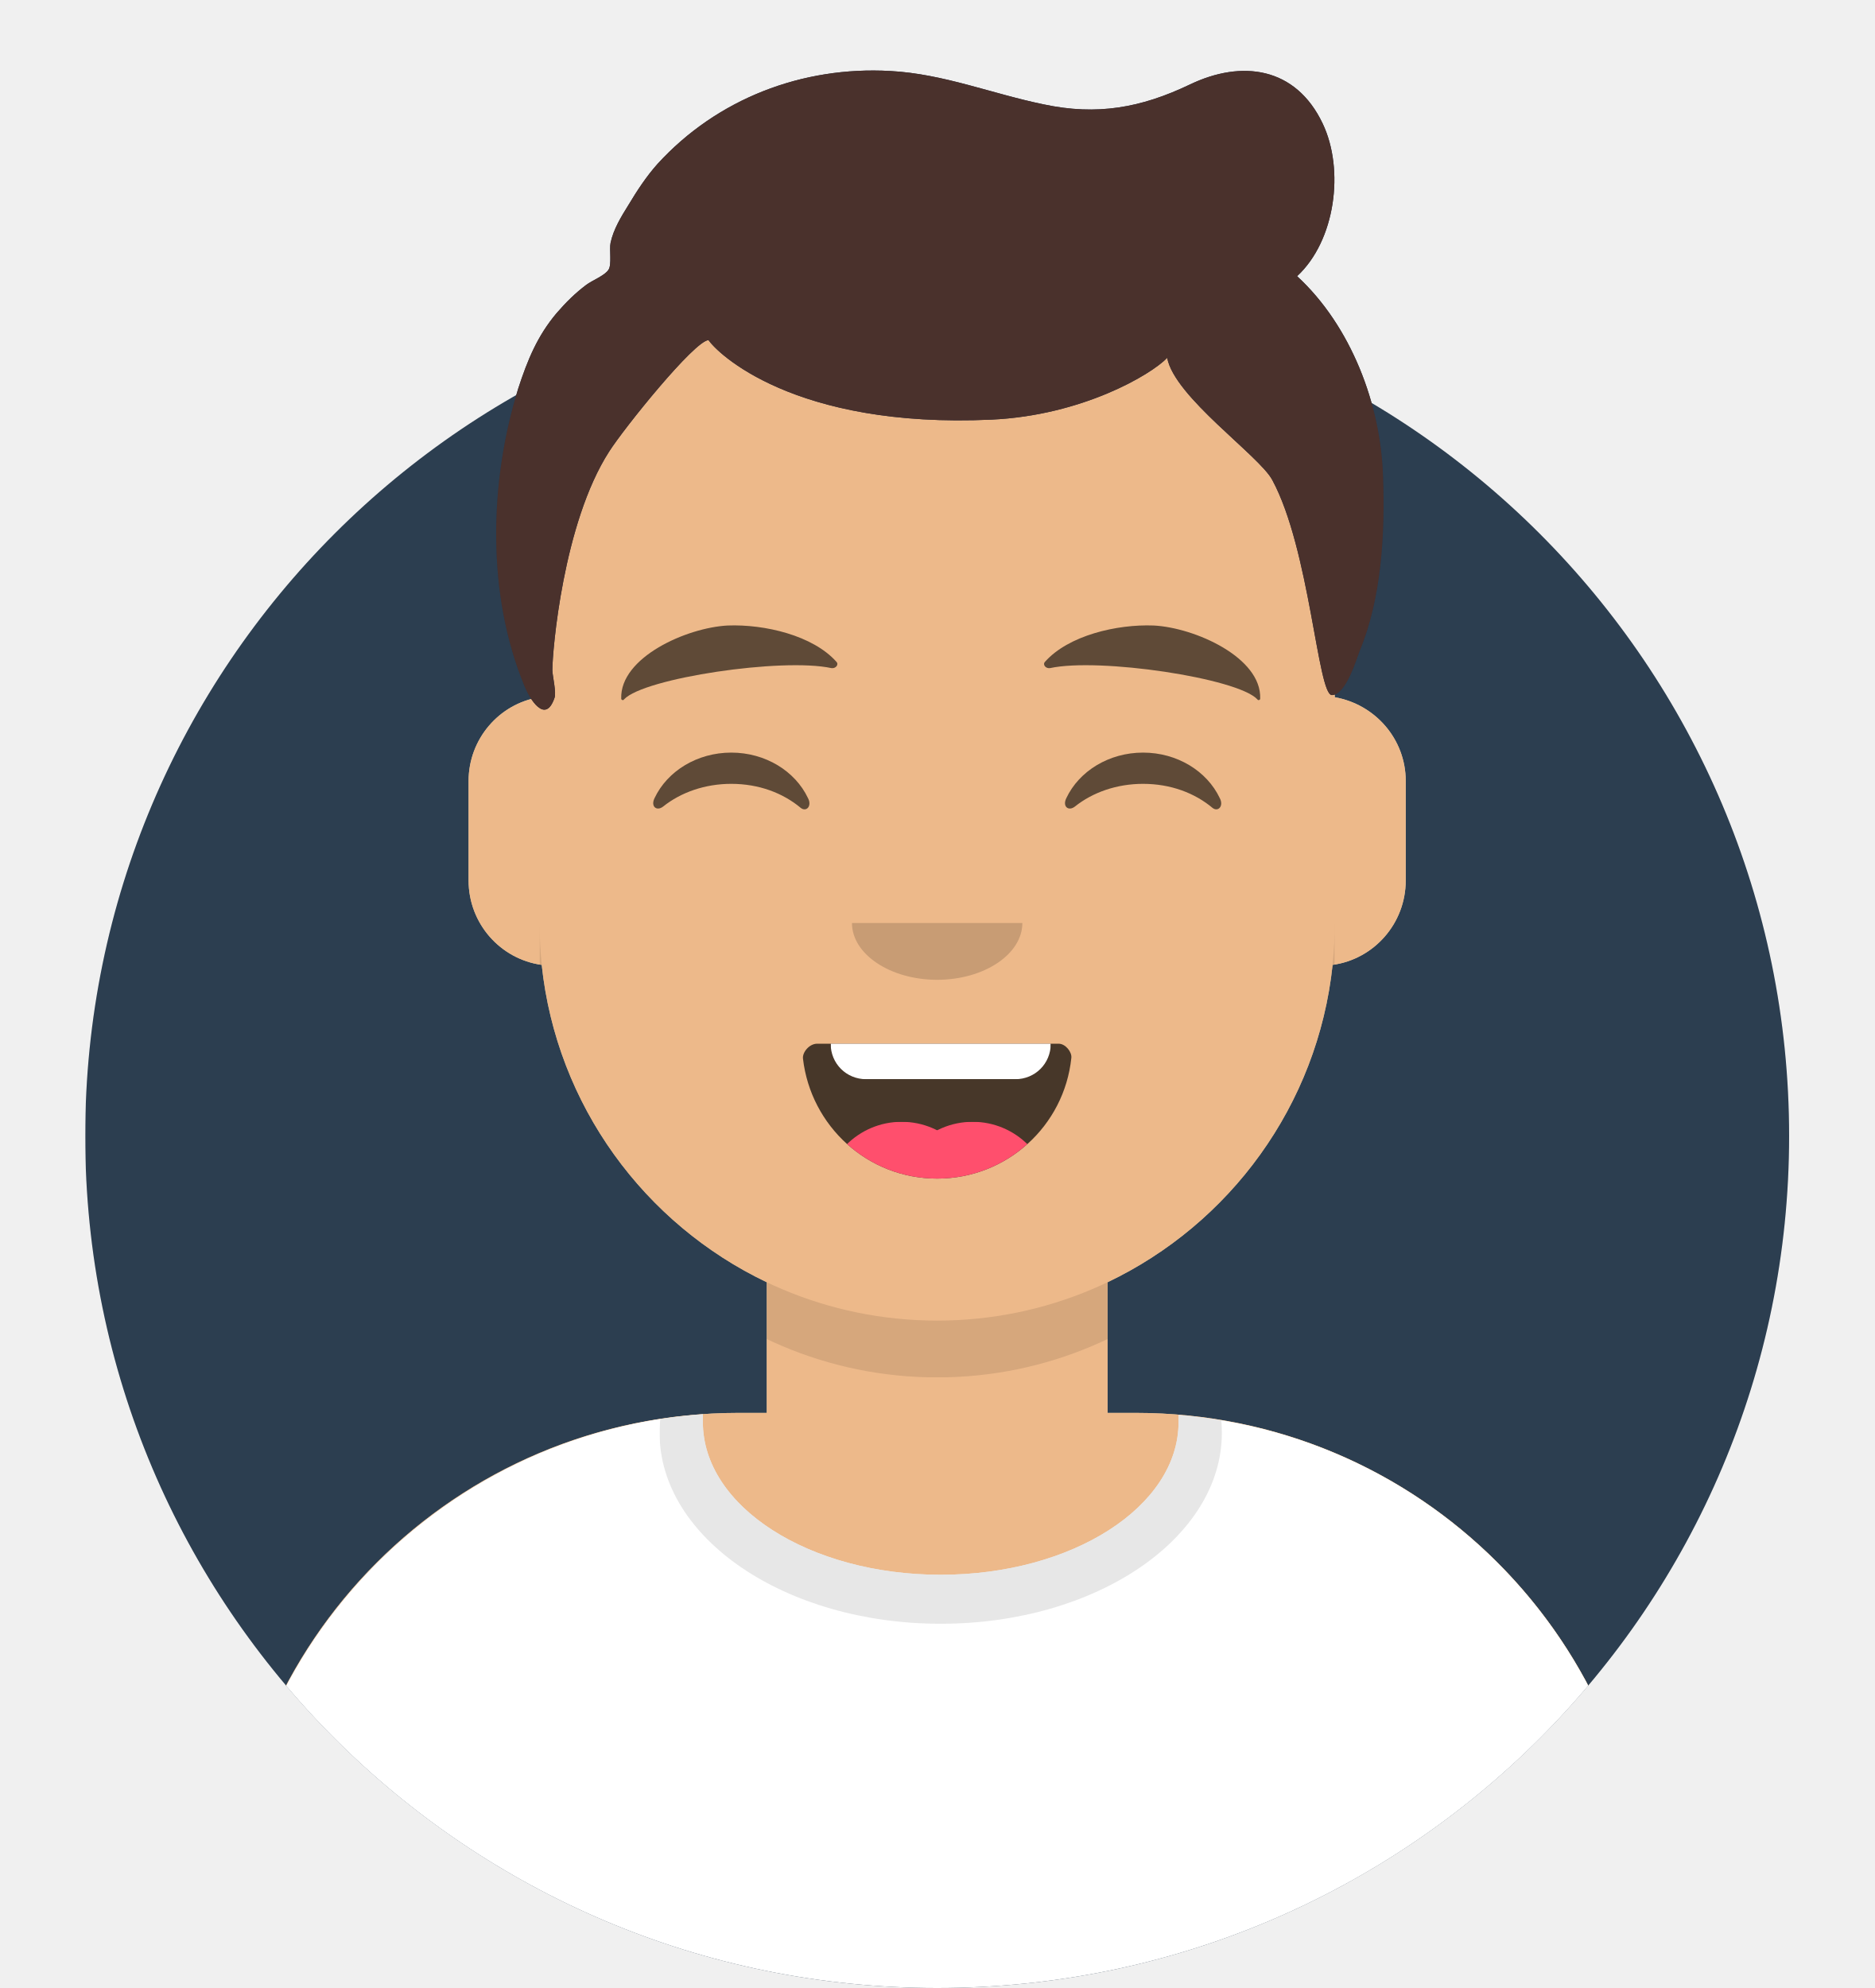
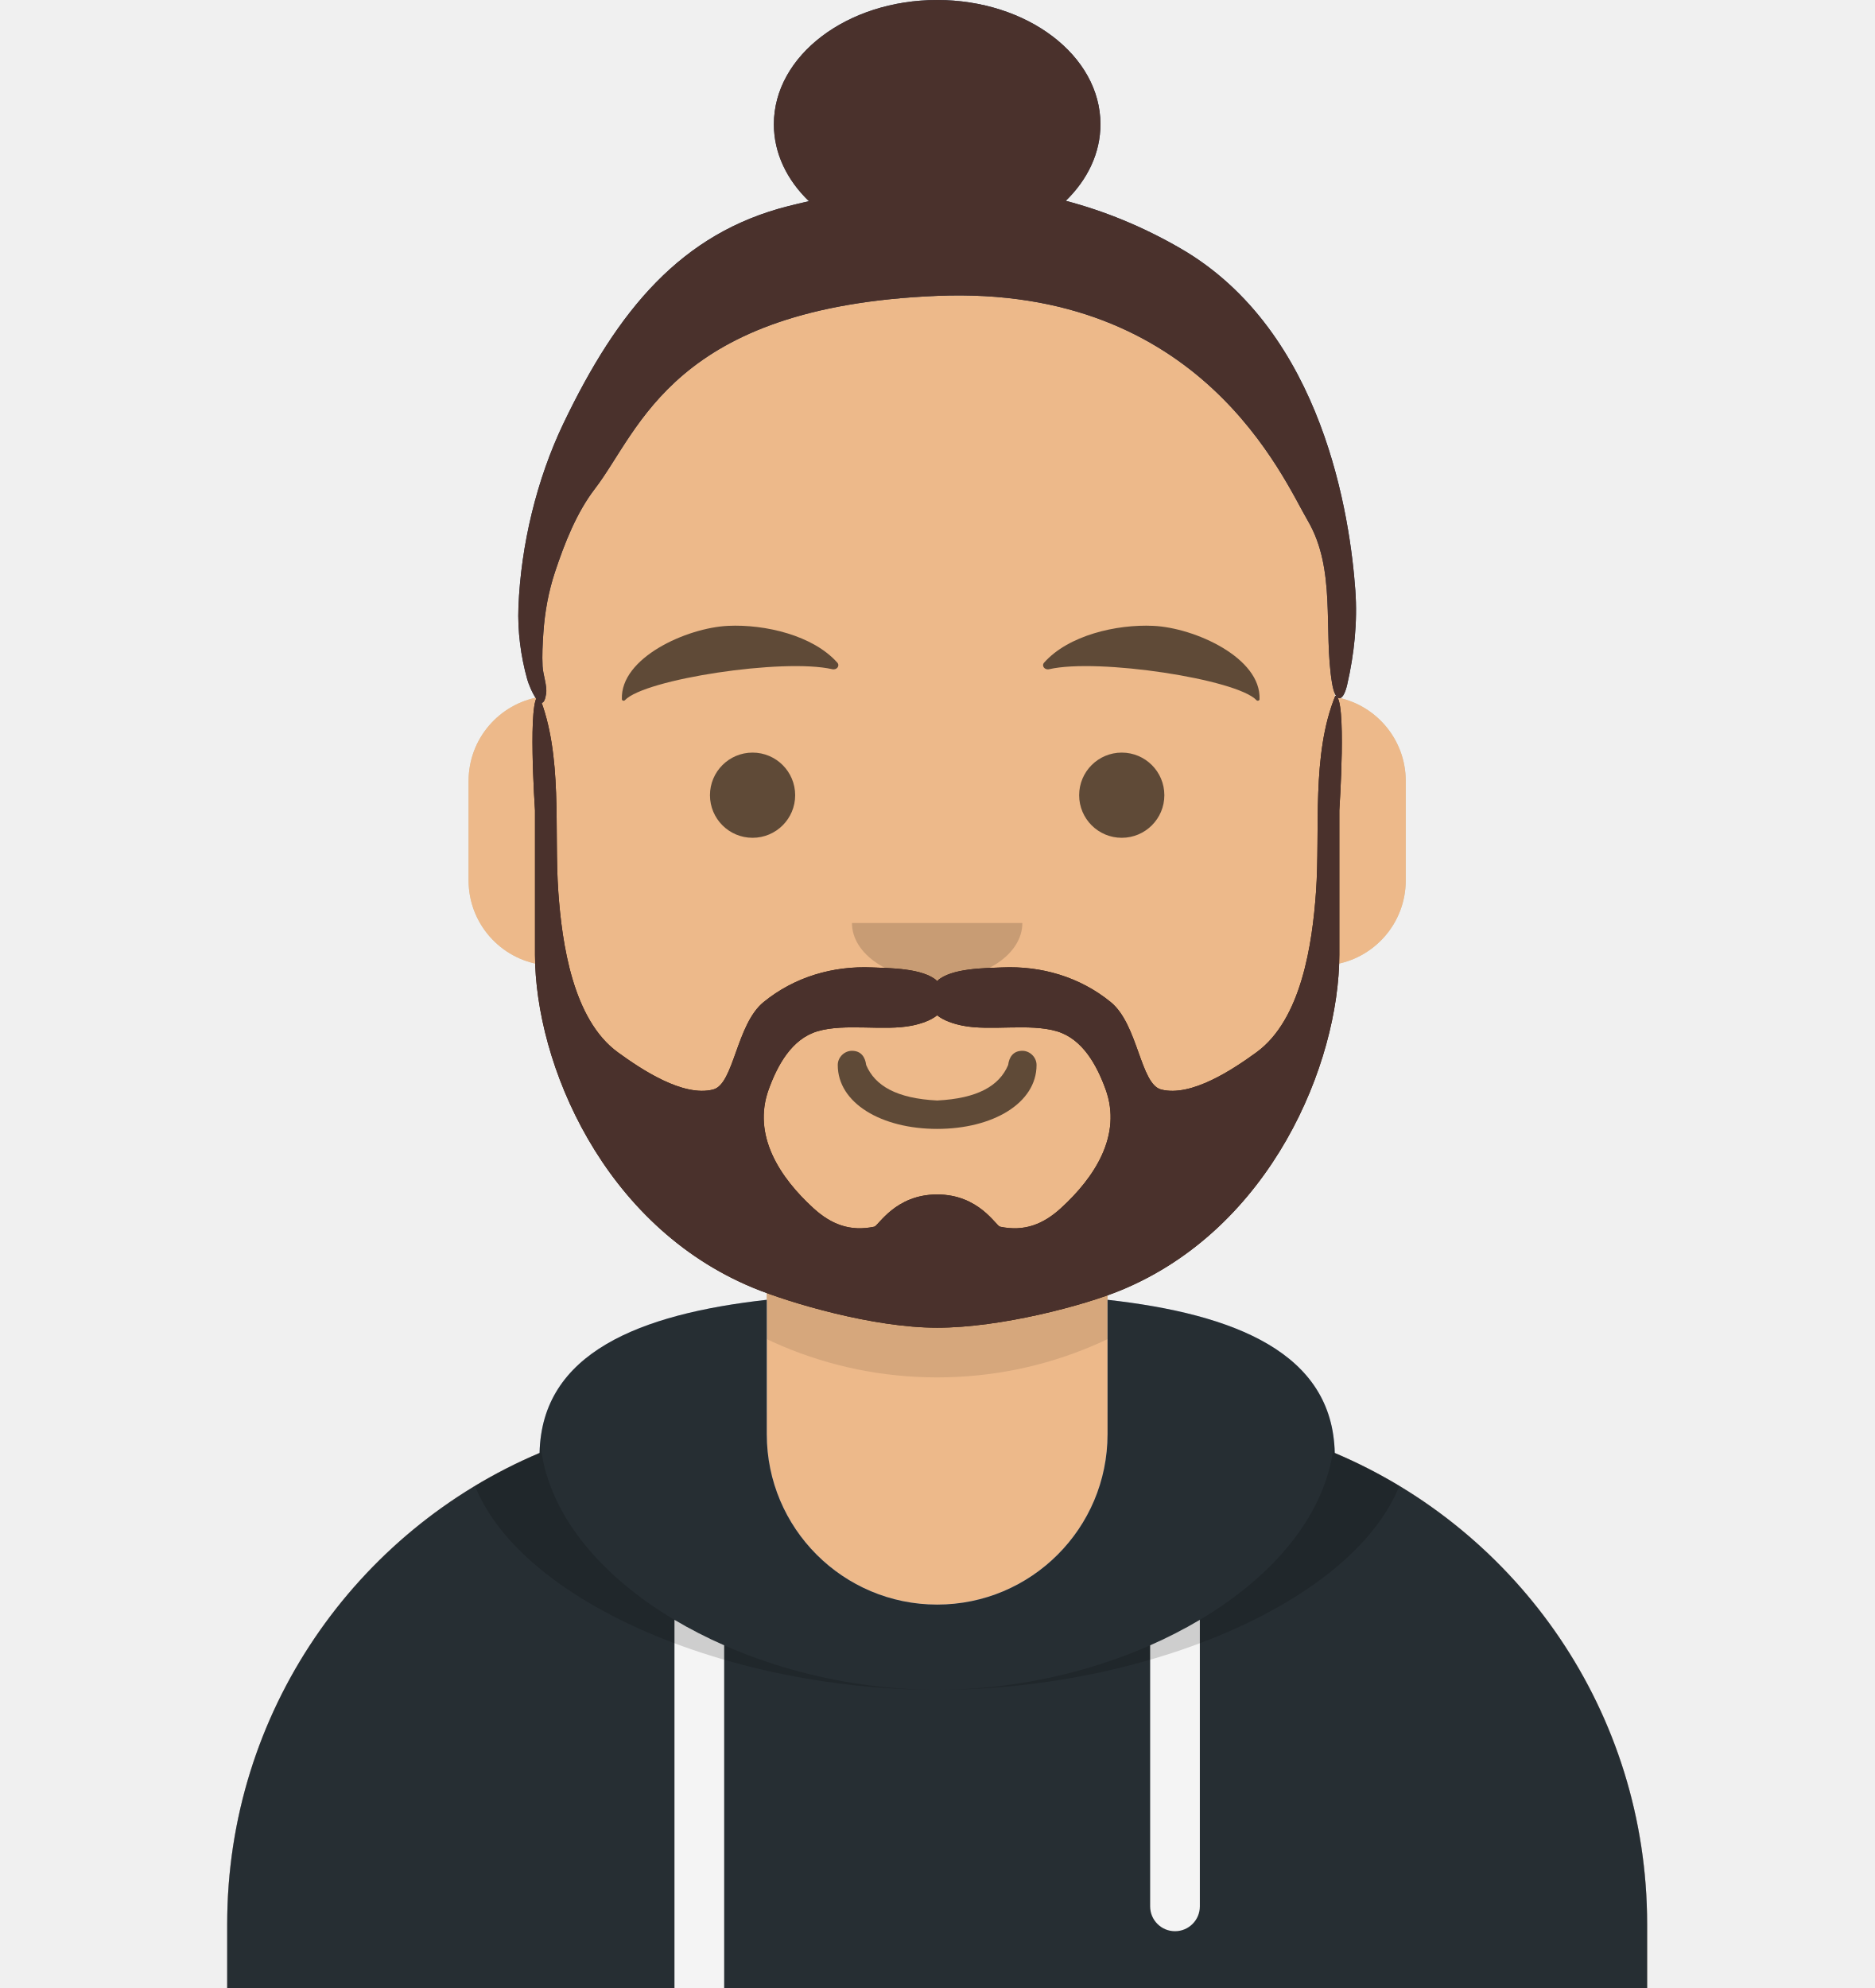
- <svg xmlns="http://www.w3.org/2000/svg" version="1.1" id="Layer_1" x="0px" y="0px" viewBox="0 0 264 280" style="enable-background:new 0 0 264 280;" xml:space="preserve">
-   <style type="text/css">
- 	.st0{fill-rule:evenodd;clip-rule:evenodd;fill:#E6E6E6;}
- 	.st1{filter:url(#Adobe_OpacityMaskFilter);}
- 	.st2{fill-rule:evenodd;clip-rule:evenodd;fill:#FFFFFF;}
- 	.st3{mask:url(#mask-2_1_);}
- 	.st4{fill-rule:evenodd;clip-rule:evenodd;fill:#2C3E50;}
- 	.st5{filter:url(#Adobe_OpacityMaskFilter_1_);}
- 	.st6{mask:url(#mask-4_1_);}
- 	.st7{fill-rule:evenodd;clip-rule:evenodd;fill:#D0C6AC;}
- 	.st8{filter:url(#Adobe_OpacityMaskFilter_2_);}
- 	.st9{mask:url(#mask-6_1_);}
- 	.st10{fill-rule:evenodd;clip-rule:evenodd;fill:#EDB98A;}
- 	.st11{filter:url(#Adobe_OpacityMaskFilter_3_);}
- 	.st12{mask:url(#mask-6_2_);fill-rule:evenodd;clip-rule:evenodd;fill-opacity:0.1;}
- 	.st13{filter:url(#Adobe_OpacityMaskFilter_4_);}
- 	.st14{mask:url(#react-mask-952_1_);}
- 	.st15{filter:url(#Adobe_OpacityMaskFilter_5_);}
- 	.st16{opacity:0.6;mask:url(#react-mask-952_2_);}
- 	.st17{fill-rule:evenodd;clip-rule:evenodd;fill-opacity:0.16;}
- 	.st18{fill-rule:evenodd;clip-rule:evenodd;fill-opacity:0.7;}
- 	.st19{filter:url(#Adobe_OpacityMaskFilter_6_);}
- 	.st20{mask:url(#react-mask-934_1_);fill-rule:evenodd;clip-rule:evenodd;fill:#FFFFFF;}
- 	.st21{filter:url(#Adobe_OpacityMaskFilter_7_);}
- 	.st22{mask:url(#react-mask-934_2_);}
- 	.st23{fill-rule:evenodd;clip-rule:evenodd;fill:#FF4F6D;}
- 	.st24{fill-rule:evenodd;clip-rule:evenodd;fill-opacity:0.6;}
- 	.st25{filter:url(#Adobe_OpacityMaskFilter_8_);}
- 	.st26{mask:url(#react-mask-925_1_);}
- 	.st27{fill-rule:evenodd;clip-rule:evenodd;fill:#28354B;}
- 	.st28{filter:url(#Adobe_OpacityMaskFilter_9_);}
- 	.st29{mask:url(#react-mask-924_1_);}
- 	.st30{fill-rule:evenodd;clip-rule:evenodd;fill:#4A312C;}
- </style>
-   <g>
-     <g transform="translate(-825, -1100)">
+ <svg xmlns="http://www.w3.org/2000/svg" xmlns:xlink="http://www.w3.org/1999/xlink" width="264px" height="280px" viewBox="0 0 264 280" version="1.1">
+   <defs>
+     <circle id="react-path-1" cx="120" cy="120" r="120" />
+     <path d="M12,160 C12,226.274 65.726,280 132,280 C198.274,280 252,226.274 252,160 L264,160 L264,-1.42108547e-14 L-3.19744231e-14,-1.42108547e-14 L-3.19744231e-14,160 L12,160 Z" id="react-path-2" />
+     <path d="M124,144.611 L124,163 L128,163 L128,163 C167.765,163 200,195.235 200,235 L200,244 L0,244 L0,235 C-4.86974701e-15,195.235 32.235,163 72,163 L72,163 L76,163 L76,144.611 C58.763,136.422 46.372,119.687 44.305,99.881 C38.48,99.058 34,94.052 34,88 L34,74 C34,68.054 38.325,63.118 44,62.166 L44,56 L44,56 C44,25.072 69.072,5.68137151e-15 100,0 L100,0 L100,0 C130.928,-5.68137151e-15 156,25.072 156,56 L156,62.166 C161.675,63.118 166,68.054 166,74 L166,88 C166,94.052 161.52,99.058 155.695,99.881 C153.628,119.687 141.237,136.422 124,144.611 Z" id="react-path-3" />
+   </defs>
+   <g id="Avataaar" stroke="none" stroke-width="1" fill="none" fill-rule="evenodd">
+     <g transform="translate(-825, -1100)" id="Avataaar/Circle">
      <g transform="translate(825, 1100)">
-         <g id="Circle" transform="translate(12, 40)">
-           <g id="Circle-Background">
-             <circle class="st0" cx="120" cy="120" r="120" />
-           </g>
-           <defs>
-             <filter id="Adobe_OpacityMaskFilter" filterUnits="userSpaceOnUse" x="0" y="0" width="240" height="240">
-               <feColorMatrix type="matrix" values="1 0 0 0 0  0 1 0 0 0  0 0 1 0 0  0 0 0 1 0" />
-             </filter>
-           </defs>
-           <mask maskUnits="userSpaceOnUse" x="0" y="0" width="240" height="240" id="mask-2_1_">
-             <g class="st1">
-               <circle id="path-1_1_" class="st2" cx="120" cy="120" r="120" />
-             </g>
-           </mask>
-           <g class="st3">
-             <rect class="st4" width="240" height="240" />
-           </g>
-         </g>
-         <g id="Mask">
- 			</g>
-         <defs>
-           <filter id="Adobe_OpacityMaskFilter_1_" filterUnits="userSpaceOnUse" x="-1" y="0" width="265" height="280">
-             <feColorMatrix type="matrix" values="1 0 0 0 0  0 1 0 0 0  0 0 1 0 0  0 0 0 1 0" />
-           </filter>
-         </defs>
-         <mask maskUnits="userSpaceOnUse" x="-1" y="0" width="265" height="280" id="mask-4_1_">
-           <g class="st5">
-             <path id="path-3_1_" class="st2" d="M12,160c0,66.3,53.7,120,120,120s120-53.7,120-120h12V0H0v160H12z" />
-           </g>
-         </mask>
-         <g id="Avataaar" class="st6">
+         <g id="Mask" />
+         <g id="Avataaar" stroke-width="1" fill-rule="evenodd" mask="url(#react-mask-5)">
          <g id="Body" transform="translate(32, 36)">
-             <g>
-               <path class="st7" d="M124,144.6V163h4l0,0c39.8,0,72,32.2,72,72v9H0v-9c0-39.8,32.2-72,72-72l0,0h4v-18.4        c-17.2-8.2-29.6-24.9-31.7-44.7C38.5,99.1,34,94.1,34,88V74c0-5.9,4.3-10.9,10-11.8V56l0,0c0-30.9,25.1-56,56-56l0,0l0,0        c30.9,0,56,25.1,56,56v6.2c5.7,1,10,5.9,10,11.8v14c0,6.1-4.5,11.1-10.3,11.9C153.6,119.7,141.2,136.4,124,144.6z" />
-             </g>
-             <defs>
-               <filter id="Adobe_OpacityMaskFilter_2_" filterUnits="userSpaceOnUse" x="-32" y="0" width="264" height="244">
-                 <feColorMatrix type="matrix" values="1 0 0 0 0  0 1 0 0 0  0 0 1 0 0  0 0 0 1 0" />
-               </filter>
-             </defs>
-             <mask maskUnits="userSpaceOnUse" x="-32" y="0" width="264" height="244" id="mask-6_1_">
-               <g class="st8">
-                 <path id="path-5_1_" class="st2" d="M124,144.6V163h4l0,0c39.8,0,72,32.2,72,72v9H0v-9c0-39.8,32.2-72,72-72l0,0h4v-18.4         c-17.2-8.2-29.6-24.9-31.7-44.7C38.5,99.1,34,94.1,34,88V74c0-5.9,4.3-10.9,10-11.8V56l0,0c0-30.9,25.1-56,56-56l0,0l0,0         c30.9,0,56,25.1,56,56v6.2c5.7,1,10,5.9,10,11.8v14c0,6.1-4.5,11.1-10.3,11.9C153.6,119.7,141.2,136.4,124,144.6z" />
-               </g>
+             <mask id="react-mask-6" fill="white">
+               <use xlink:href="#react-path-3" />
            </mask>
-             <g class="st9">
-               <g id="Color" transform="translate(-32, 0)">
-                 <rect class="st10" width="264" height="244" />
+             <use fill="#D0C6AC" xlink:href="#react-path-3" />
+             <g id="Skin/👶🏽-03-Brown" mask="url(#react-mask-6)" fill="#EDB98A">
+               <g transform="translate(0, 0)" id="Color">
+                 <rect x="0" y="0" width="264" height="280" />
              </g>
            </g>
+             <path d="M156,79 L156,102 C156,132.928 130.928,158 100,158 C69.072,158 44,132.928 44,102 L44,79 L44,94 C44,124.928 69.072,150 100,150 C130.928,150 156,124.928 156,94 L156,79 Z" id="Neck-Shadow" fill-opacity="0.1" fill="#000000" mask="url(#react-mask-6)" />
+           </g>
+           <g id="Clothing/Hoodie" transform="translate(0, 170)">
            <defs>
-               <filter id="Adobe_OpacityMaskFilter_3_" filterUnits="userSpaceOnUse" x="44" y="79" width="112" height="79">
-                 <feColorMatrix type="matrix" values="1 0 0 0 0  0 1 0 0 0  0 0 1 0 0  0 0 0 1 0" />
-               </filter>
+               <path d="M108,13.071 C90.081,15.076 76.28,20.552 76.004,34.645 C50.146,45.568 32,71.165 32,100.999 L32,100.999 L32,110 L232,110 L232,100.999 C232,71.165 213.854,45.568 187.996,34.645 C187.72,20.552 173.919,15.076 156,13.071 L156,32 L156,32 C156,45.255 145.255,56 132,56 L132,56 C118.745,56 108,45.255 108,32 L108,13.071 Z" id="react-path-7" />
            </defs>
-             <mask maskUnits="userSpaceOnUse" x="44" y="79" width="112" height="79" id="mask-6_2_">
-               <g class="st11">
-                 <path id="path-5_2_" class="st2" d="M124,144.6V163h4l0,0c39.8,0,72,32.2,72,72v9H0v-9c0-39.8,32.2-72,72-72l0,0h4v-18.4         c-17.2-8.2-29.6-24.9-31.7-44.7C38.5,99.1,34,94.1,34,88V74c0-5.9,4.3-10.9,10-11.8V56l0,0c0-30.9,25.1-56,56-56l0,0l0,0         c30.9,0,56,25.1,56,56v6.2c5.7,1,10,5.9,10,11.8v14c0,6.1-4.5,11.1-10.3,11.9C153.6,119.7,141.2,136.4,124,144.6z" />
-               </g>
+             <mask id="react-mask-8" fill="white">
+               <use xlink:href="#react-path-7" />
            </mask>
-             <path id="Neck-Shadow" class="st12" d="M156,79v23c0,30.9-25.1,56-56,56s-56-25.1-56-56V79v15c0,30.9,25.1,56,56,56       s56-25.1,56-56V79z" />
+             <use id="Hoodie" fill="#B7C1DB" fill-rule="evenodd" xlink:href="#react-path-7" />
+             <g id="Color/Palette/Gray-01" mask="url(#react-mask-8)" fill-rule="evenodd" fill="#262E33">
+               <rect id="🖍Color" x="0" y="0" width="264" height="110" />
+             </g>
+             <path d="M102,61.739 L102,110 L95,110 L95,58.15 C97.204,59.46 99.547,60.661 102,61.739 Z M169,58.15 L169,98.5 C169,100.433 167.433,102 165.5,102 C163.567,102 162,100.433 162,98.5 L162,61.739 C164.453,60.661 166.796,59.46 169,58.15 Z" id="Straps" fill="#F4F4F4" fill-rule="evenodd" mask="url(#react-mask-8)" />
+             <path d="M90.96,12.724 C75.909,15.571 65.5,21.243 65.5,32.308 C65.5,52.02 98.538,68 132,68 C165.462,68 198.5,52.02 198.5,32.308 C198.5,21.243 188.091,15.571 173.04,12.724 C182.125,16.074 188,21.706 188,31.077 C188,51.469 160.179,68 132,68 C103.821,68 76,51.469 76,31.077 C76,21.706 81.875,16.074 90.96,12.724 Z" id="Shadow" fill-opacity="0.16" fill="#000000" fill-rule="evenodd" mask="url(#react-mask-8)" />
          </g>
-           <g transform="translate(0, 170)">
-             <g id="Clothes">
-               <path class="st0" d="M166,29.3c37,3,66,34,66,71.8v8.9H32v-8.9C32,63,61.6,31.8,99,29.2c0,0.4,0,0.7,0,1.1        c0,11.9,15,21.5,33.5,21.5S166,42.2,166,30.3C166,30,166,29.6,166,29.3z" />
+           <g id="Face" transform="translate(76, 82)" fill="#000000">
+             <g id="Mouth/Twinkle" transform="translate(2, 52)" fill-opacity="0.6" fill-rule="nonzero" fill="#000000">
+               <path d="M40,16 C40,21.372 46.158,25 54,25 C61.842,25 68,21.372 68,16 C68,14.895 67.05,14 66,14 C64.707,14 64.13,14.905 64,16 C62.758,18.938 59.683,20.716 54,21 C48.317,20.716 45.242,18.938 44,16 C43.87,14.905 43.293,14 42,14 C40.95,14 40,14.895 40,16 Z" id="Mouth" />
            </g>
-             <defs>
-               <filter id="Adobe_OpacityMaskFilter_4_" filterUnits="userSpaceOnUse" x="0" y="0" width="264" height="110">
-                 <feColorMatrix type="matrix" values="1 0 0 0 0  0 1 0 0 0  0 0 1 0 0  0 0 0 1 0" />
-               </filter>
-             </defs>
-             <mask maskUnits="userSpaceOnUse" x="0" y="0" width="264" height="110" id="react-mask-952_1_">
-               <g class="st13">
-                 <path id="react-path-951_1_" class="st2" d="M166,29.3c37,3,66,34,66,71.8v8.9H32v-8.9C32,63,61.6,31.8,99,29.2         c0,0.4,0,0.7,0,1.1c0,11.9,15,21.5,33.5,21.5S166,42.2,166,30.3C166,30,166,29.6,166,29.3z" />
-               </g>
-             </mask>
-             <g class="st14">
-               <rect class="st2" width="264" height="110" />
+             <g id="Nose/Default" transform="translate(28, 40)" fill-opacity="0.16">
+               <path d="M16,8 C16,12.418 21.373,16 28,16 L28,16 C34.627,16 40,12.418 40,8" id="Nose" />
            </g>
-             <defs>
-               <filter id="Adobe_OpacityMaskFilter_5_" filterUnits="userSpaceOnUse" x="92.9" y="4.9" width="79.3" height="53.8">
-                 <feColorMatrix type="matrix" values="1 0 0 0 0  0 1 0 0 0  0 0 1 0 0  0 0 0 1 0" />
-               </filter>
-             </defs>
-             <mask maskUnits="userSpaceOnUse" x="92.9" y="4.9" width="79.3" height="53.8" id="react-mask-952_2_">
-               <g class="st15">
-                 <path id="react-path-951_2_" class="st2" d="M166,29.3c37,3,66,34,66,71.8v8.9H32v-8.9C32,63,61.6,31.8,99,29.2         c0,0.4,0,0.7,0,1.1c0,11.9,15,21.5,33.5,21.5S166,42.2,166,30.3C166,30,166,29.6,166,29.3z" />
-               </g>
-             </mask>
-             <g id="Shadowy" class="st16">
-               <g transform="translate(92, 4)">
-                 <ellipse class="st17" cx="40.5" cy="27.8" rx="39.6" ry="26.9" />
-               </g>
+             <g id="Eyes/Default-😀" transform="translate(0, 8)" fill-opacity="0.6">
+               <circle id="Eye" cx="30" cy="22" r="6" />
+               <circle id="Eye" cx="82" cy="22" r="6" />
+             </g>
+             <g id="Eyebrow/Natural/Default-Natural" fill-opacity="0.6">
+               <path d="M26.039,6.21 C20.278,6.983 11.293,12.005 12.044,17.818 C12.069,18.008 12.357,18.067 12.481,17.908 C14.967,14.72 34.193,10.037 41.194,11.015 C41.835,11.104 42.258,10.443 41.821,10.03 C38.077,6.495 31.2,5.512 26.039,6.21" id="Eyebrow" transform="translate(27, 12) rotate(5) translate(-27, -12) " />
+               <path d="M85.039,6.21 C79.278,6.983 70.293,12.005 71.044,17.818 C71.069,18.008 71.357,18.067 71.481,17.908 C73.967,14.72 93.193,10.037 100.194,11.015 C100.835,11.104 101.258,10.443 100.821,10.03 C97.077,6.495 90.2,5.512 85.039,6.21" id="Eyebrow" transform="translate(86, 12) scale(-1, 1) rotate(5) translate(-86, -12) " />
            </g>
          </g>
-           <g id="Face" transform="translate(76, 82)">
-             <g transform="translate(2, 52)">
-               <g id="Mouth">
-                 <path class="st18" d="M35.1,15.1C36.2,24.6,44.2,32,54,32c9.8,0,17.9-7.4,18.9-17c0.1-0.8-0.8-2-1.8-2c-14.9,0-26.3,0-34,0         C36,13,35,14.2,35.1,15.1z" />
-               </g>
-               <defs>
-                 <filter id="Adobe_OpacityMaskFilter_6_" filterUnits="userSpaceOnUse" x="39" y="2" width="31" height="16">
-                   <feColorMatrix type="matrix" values="1 0 0 0 0  0 1 0 0 0  0 0 1 0 0  0 0 0 1 0" />
-                 </filter>
-               </defs>
-               <mask maskUnits="userSpaceOnUse" x="39" y="2" width="31" height="16" id="react-mask-934_1_">
-                 <g class="st19">
-                   <path id="react-path-933_1_" class="st2" d="M35.1,15.1C36.2,24.6,44.2,32,54,32c9.8,0,17.9-7.4,18.9-17          c0.1-0.8-0.8-2-1.8-2c-14.9,0-26.3,0-34,0C36,13,35,14.2,35.1,15.1z" />
+           <g id="Top" stroke-width="1" fill-rule="evenodd">
+             <defs>
+               <rect id="react-path-12" x="0" y="0" width="264" height="280" />
+               <path d="M114.94,28.337 C113.954,28.559 112.986,28.791 112.037,29.03 C96.945,32.838 88.017,43.651 80.357,59.648 C76.596,67.503 74.366,76.791 74.023,85.481 C73.888,88.893 74.348,92.415 75.268,95.7 C75.605,96.906 77.423,101.087 77.922,97.709 C78.089,96.584 77.48,95.033 77.422,93.838 C77.344,92.269 77.427,90.681 77.534,89.115 C77.734,86.187 78.256,83.315 79.185,80.525 C80.512,76.537 82.201,72.213 84.787,68.848 C91.188,60.521 95.765,43.206 133,41.671 C170.235,40.136 181.749,67.461 185.183,73.301 C189.248,80.215 187.378,88.707 188.619,96.201 C189.091,99.05 190.164,98.987 190.751,96.438 C191.748,92.108 192.219,87.61 191.902,83.159 C191.184,73.111 187.497,46.706 167.309,35.006 C161.866,31.852 156.438,29.687 151.117,28.283 C154.176,25.311 156,21.568 156,17.5 C156,7.835 145.703,0 133,0 C120.297,0 110,7.835 110,17.5 C110,21.592 111.846,25.357 114.94,28.337 Z" id="react-path-11" />
+             </defs>
+             <mask id="react-mask-10" fill="white">
+               <use xlink:href="#react-path-12" />
+             </mask>
+             <g id="Mask" />
+             <g id="Top/Long-Hair/Bun" mask="url(#react-mask-10)">
+               <g transform="translate(-1, 0)">
+                 <g id="Facial-Hair/Beard-Light" transform="translate(49, 72)">
+                   <defs>
+                     <path d="M101.428,98.169 C98.915,100.463 96.237,101.494 92.853,100.773 C92.271,100.649 89.896,96.235 84,96.235 C78.103,96.235 75.729,100.649 75.147,100.773 C71.762,101.494 69.085,100.463 66.571,98.169 C61.846,93.856 57.917,87.908 60.278,81.419 C61.508,78.037 63.51,74.324 67.151,73.246 C71.038,72.096 76.497,73.244 80.415,72.458 C81.684,72.204 83.071,71.751 84,71 C84.929,71.751 86.316,72.204 87.585,72.458 C91.503,73.244 96.961,72.096 100.849,73.246 C104.49,74.324 106.491,78.037 107.722,81.419 C110.083,87.908 106.154,93.856 101.428,98.169 M140.081,26 C136.671,34.4 137.988,44.858 137.357,53.676 C136.844,60.843 135.337,71.586 128.973,76.215 C125.718,78.582 119.794,82.56 115.542,81.45 C112.615,80.686 112.302,72.29 108.455,69.147 C104.092,65.582 98.643,64.016 93.149,64.258 C90.779,64.362 85.984,64.337 84,66.16 C82.016,64.337 77.222,64.362 74.851,64.258 C69.357,64.016 63.908,65.582 59.545,69.147 C55.698,72.29 55.386,80.686 52.458,81.45 C48.206,82.56 42.282,78.582 39.027,76.215 C32.662,71.586 31.156,60.843 30.643,53.676 C30.012,44.858 31.329,34.4 27.919,26 C26.26,26 27.354,42.129 27.354,42.129 L27.354,62.485 C27.386,77.773 36.935,100.655 58.108,109.393 C63.286,111.53 75.015,115 84,115 C92.985,115 104.714,111.86 109.892,109.723 C131.065,100.986 140.614,77.773 140.646,62.485 L140.646,42.129 C140.646,42.129 141.74,26 140.081,26" id="react-path-14" />
+                   </defs>
+                   <mask id="react-mask-13" fill="white">
+                     <use xlink:href="#react-path-14" />
+                   </mask>
+                   <use id="Lite-Beard" fill="#331B0C" fill-rule="evenodd" xlink:href="#react-path-14" />
+                   <g id="Color/Hair/Brown" mask="url(#react-mask-13)" fill="#4A312C">
+                     <g transform="translate(-32, 0)" id="Color">
+                       <rect x="0" y="0" width="264" height="244" />
+                     </g>
+                   </g>
                </g>
-               </mask>
-               <path id="Teeth" class="st20" d="M44,2h21c2.8,0,5,2.2,5,5v6c0,2.8-2.2,5-5,5H44c-2.8,0-5-2.2-5-5V7C39,4.2,41.2,2,44,2z" />
-               <defs>
-                 <filter id="Adobe_OpacityMaskFilter_7_" filterUnits="userSpaceOnUse" x="38" y="24" width="32" height="22">
-                   <feColorMatrix type="matrix" values="1 0 0 0 0  0 1 0 0 0  0 0 1 0 0  0 0 0 1 0" />
-                 </filter>
-               </defs>
-               <mask maskUnits="userSpaceOnUse" x="38" y="24" width="32" height="22" id="react-mask-934_2_">
-                 <g class="st21">
-                   <path id="react-path-933_2_" class="st2" d="M35.1,15.1C36.2,24.6,44.2,32,54,32c9.8,0,17.9-7.4,18.9-17          c0.1-0.8-0.8-2-1.8-2c-14.9,0-26.3,0-34,0C36,13,35,14.2,35.1,15.1z" />
-                 </g>
-               </mask>
-               <g id="Tongue" class="st22">
-                 <g transform="translate(38, 24)">
-                   <circle class="st23" cx="11" cy="11" r="11" />
-                   <circle class="st23" cx="21" cy="11" r="11" />
-                 </g>
-               </g>
-             </g>
-             <g transform="translate(28, 40)">
-               <path id="Nose" class="st17" d="M16,8c0,4.4,5.4,8,12,8l0,0c6.6,0,12-3.6,12-8" />
-             </g>
-             <g transform="translate(0, 8)">
-               <path id="Squint" class="st24" d="M16.2,22.4C18,18.6,22.2,16,27,16c4.8,0,9,2.6,10.8,6.4c0.6,1.1-0.2,2-1,1.4        c-2.5-2.1-5.9-3.4-9.8-3.4c-3.7,0-7.1,1.2-9.6,3.2C16.5,24.3,15.6,23.6,16.2,22.4z" />
-               <path class="st24" d="M74.2,22.4C76,18.6,80.2,16,85,16c4.8,0,9,2.6,10.8,6.4c0.6,1.1-0.2,2-1,1.4c-2.5-2.1-5.9-3.4-9.8-3.4        c-3.7,0-7.1,1.2-9.6,3.2C74.5,24.3,73.6,23.6,74.2,22.4z" />
-             </g>
-             <g>
-               <path id="Eyebrow" class="st24" d="M26.5,6.1c-5.8,0.3-15.2,4.5-15,10.3c0,0.2,0.3,0.3,0.4,0.1c2.8-3,22.3-5.9,29.2-4.4        c0.6,0.1,1.1-0.5,0.7-0.9C38.5,7.5,31.7,5.9,26.5,6.1" />
-               <path class="st24" d="M86.5,6.1c5.8,0.3,15.2,4.5,15,10.3c0,0.2-0.3,0.3-0.4,0.1c-2.8-3-22.3-5.9-29.2-4.4        c-0.6,0.1-1.1-0.5-0.7-0.9C74.5,7.5,81.3,5.9,86.5,6.1" />
-             </g>
-           </g>
-           <g id="Top">
-             <defs>
-               <filter id="Adobe_OpacityMaskFilter_8_" filterUnits="userSpaceOnUse" x="-1" y="0" width="264" height="280">
-                 <feColorMatrix type="matrix" values="1 0 0 0 0  0 1 0 0 0  0 0 1 0 0  0 0 0 1 0" />
-               </filter>
-             </defs>
-             <mask maskUnits="userSpaceOnUse" x="-1" y="0" width="264" height="280" id="react-mask-925_1_">
-               <g class="st25">
-                 <rect id="react-path-927_1_" class="st2" width="264" height="280" />
-               </g>
-             </mask>
-             <g class="st26">
-               <g transform="translate(-1, 0)">
-                 <g id="Short-Hair">
-                   <path class="st27" d="M183.7,38.9c5.4-5,6.7-15,3.6-21.5c-3.8-8-11.4-9-18.7-5.5c-6.9,3.3-13.1,4.4-20.6,2.8          c-7.3-1.5-14.1-4.3-21.6-4.7C114,9.3,102,13.9,93.6,23.1c-1.6,1.8-2.9,3.8-4.1,5.8c-1,1.6-2.1,3.4-2.5,5.3          c-0.2,0.9,0.2,3.1-0.3,3.8c-0.5,0.8-2.3,1.5-3.1,2.1c-1.6,1.2-2.9,2.5-4.2,4c-2.7,3.2-4.1,6.6-5.4,10.6          c-4.1,13.2-4.5,29,0.9,42c0.7,1.7,2.9,5.4,4.2,1.6c0.3-0.7-0.3-3.2-0.3-3.9c0-2.7,1.5-20.7,8-30.8c2.1-3.3,12-15.6,14-15.7          c1.1,1.7,11.9,12.5,39.9,11.2c12.7-0.6,22.4-6.3,24.7-8.7c1,5.5,13,13.8,14.8,17.2c5.3,9.8,6.4,30.3,8.4,30.3          s3.5-5.2,3.9-6.2c3.1-7.4,3.6-16.6,3.3-24.6C195.5,57,191.3,45.9,183.7,38.9z" />
-                 </g>
-                 <defs>
-                   <filter id="Adobe_OpacityMaskFilter_9_" filterUnits="userSpaceOnUse" x="0" y="0" width="264" height="280">
-                     <feColorMatrix type="matrix" values="1 0 0 0 0  0 1 0 0 0  0 0 1 0 0  0 0 0 1 0" />
-                   </filter>
-                 </defs>
-                 <mask maskUnits="userSpaceOnUse" x="0" y="0" width="264" height="280" id="react-mask-924_1_">
-                   <g class="st28">
-                     <path id="react-path-926_1_" class="st2" d="M183.7,38.9c5.4-5,6.7-15,3.6-21.5c-3.8-8-11.4-9-18.7-5.5           c-6.9,3.3-13.1,4.4-20.6,2.8c-7.3-1.5-14.1-4.3-21.6-4.7C114,9.3,102,13.9,93.6,23.1c-1.6,1.8-2.9,3.8-4.1,5.8           c-1,1.6-2.1,3.4-2.5,5.3c-0.2,0.9,0.2,3.1-0.3,3.8c-0.5,0.8-2.3,1.5-3.1,2.1c-1.6,1.2-2.9,2.5-4.2,4           c-2.7,3.2-4.1,6.6-5.4,10.6c-4.1,13.2-4.5,29,0.9,42c0.7,1.7,2.9,5.4,4.2,1.6c0.3-0.7-0.3-3.2-0.3-3.9           c0-2.7,1.5-20.7,8-30.8c2.1-3.3,12-15.6,14-15.7c1.1,1.7,11.9,12.5,39.9,11.2c12.7-0.6,22.4-6.3,24.7-8.7           c1,5.5,13,13.8,14.8,17.2c5.3,9.8,6.4,30.3,8.4,30.3s3.5-5.2,3.9-6.2c3.1-7.4,3.6-16.6,3.3-24.6           C195.5,57,191.3,45.9,183.7,38.9z" />
-                   </g>
+                 <mask id="react-mask-9" fill="white">
+                   <use xlink:href="#react-path-11" />
                </mask>
-                 <g class="st29">
-                   <g transform="translate(0, 0) ">
-                     <rect class="st30" width="264" height="280" />
+                 <use id="Short-Hair" stroke="none" fill="#28354B" fill-rule="evenodd" xlink:href="#react-path-11" />
+                 <g id="Skin/👶🏽-03-Brown" mask="url(#react-mask-9)" fill="#4A312C">
+                   <g transform="translate(0, 0) " id="Color">
+                     <rect x="0" y="0" width="264" height="280" />
                  </g>
                </g>
              </g>
            </g>
          </g>
        </g>
      </g>
    </g>
  </g>
</svg>
